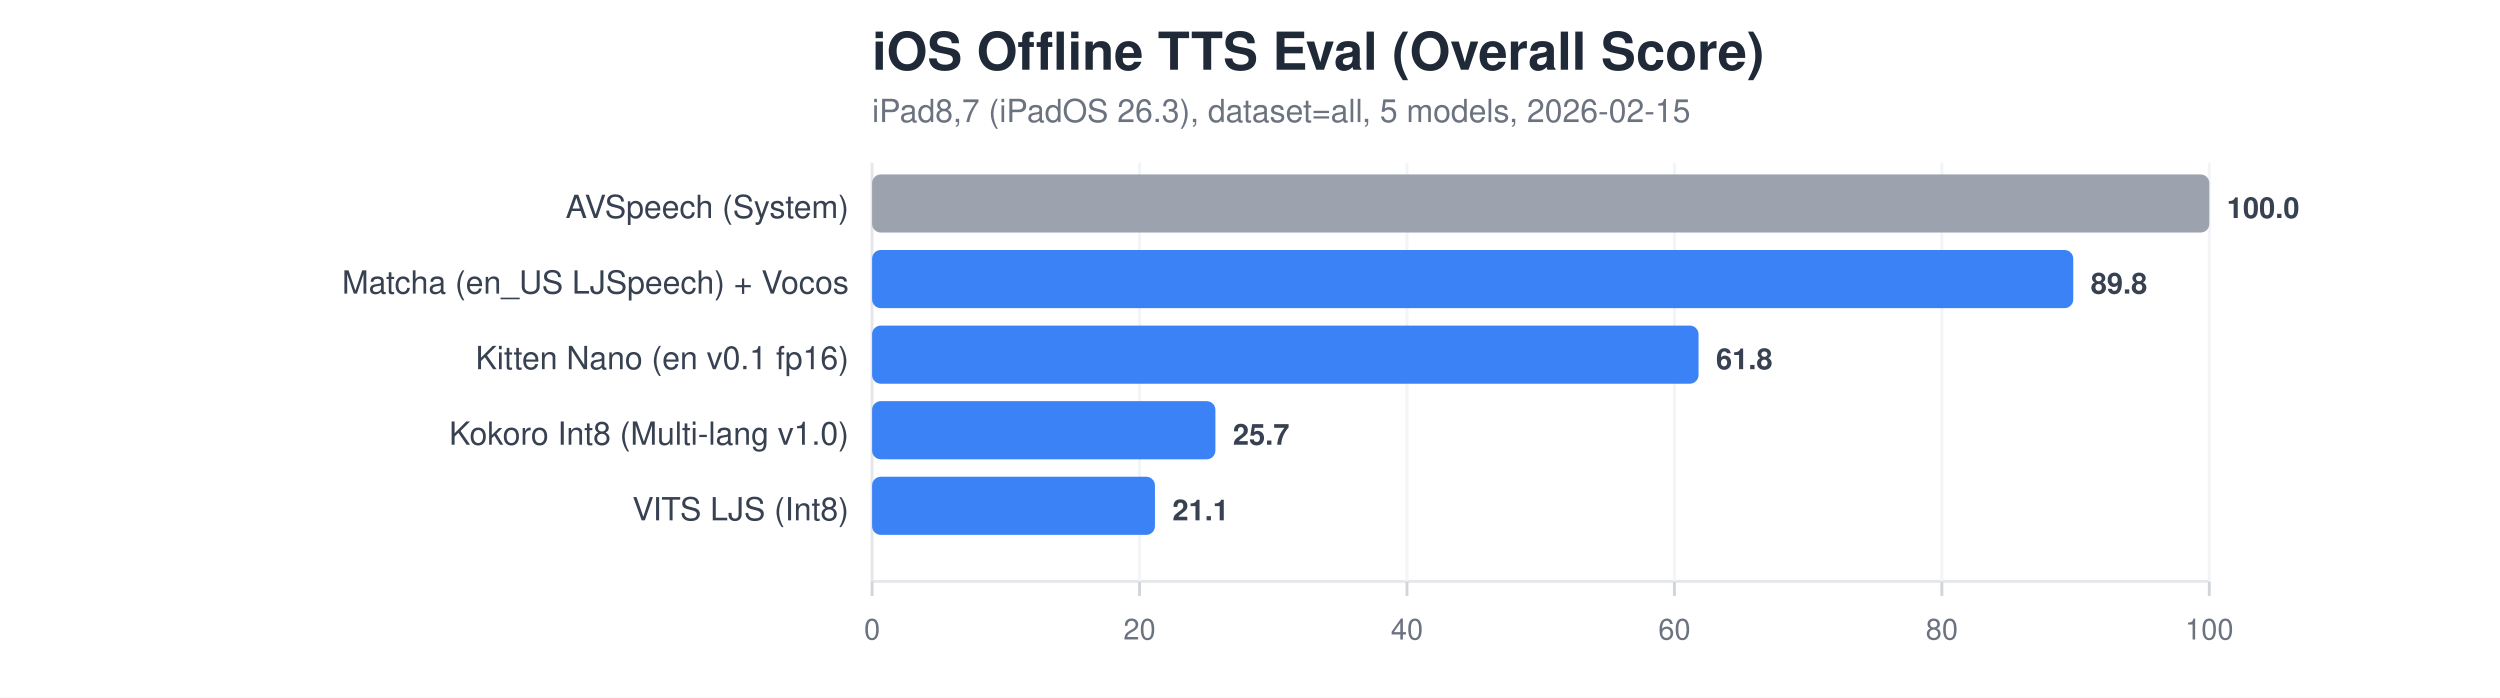
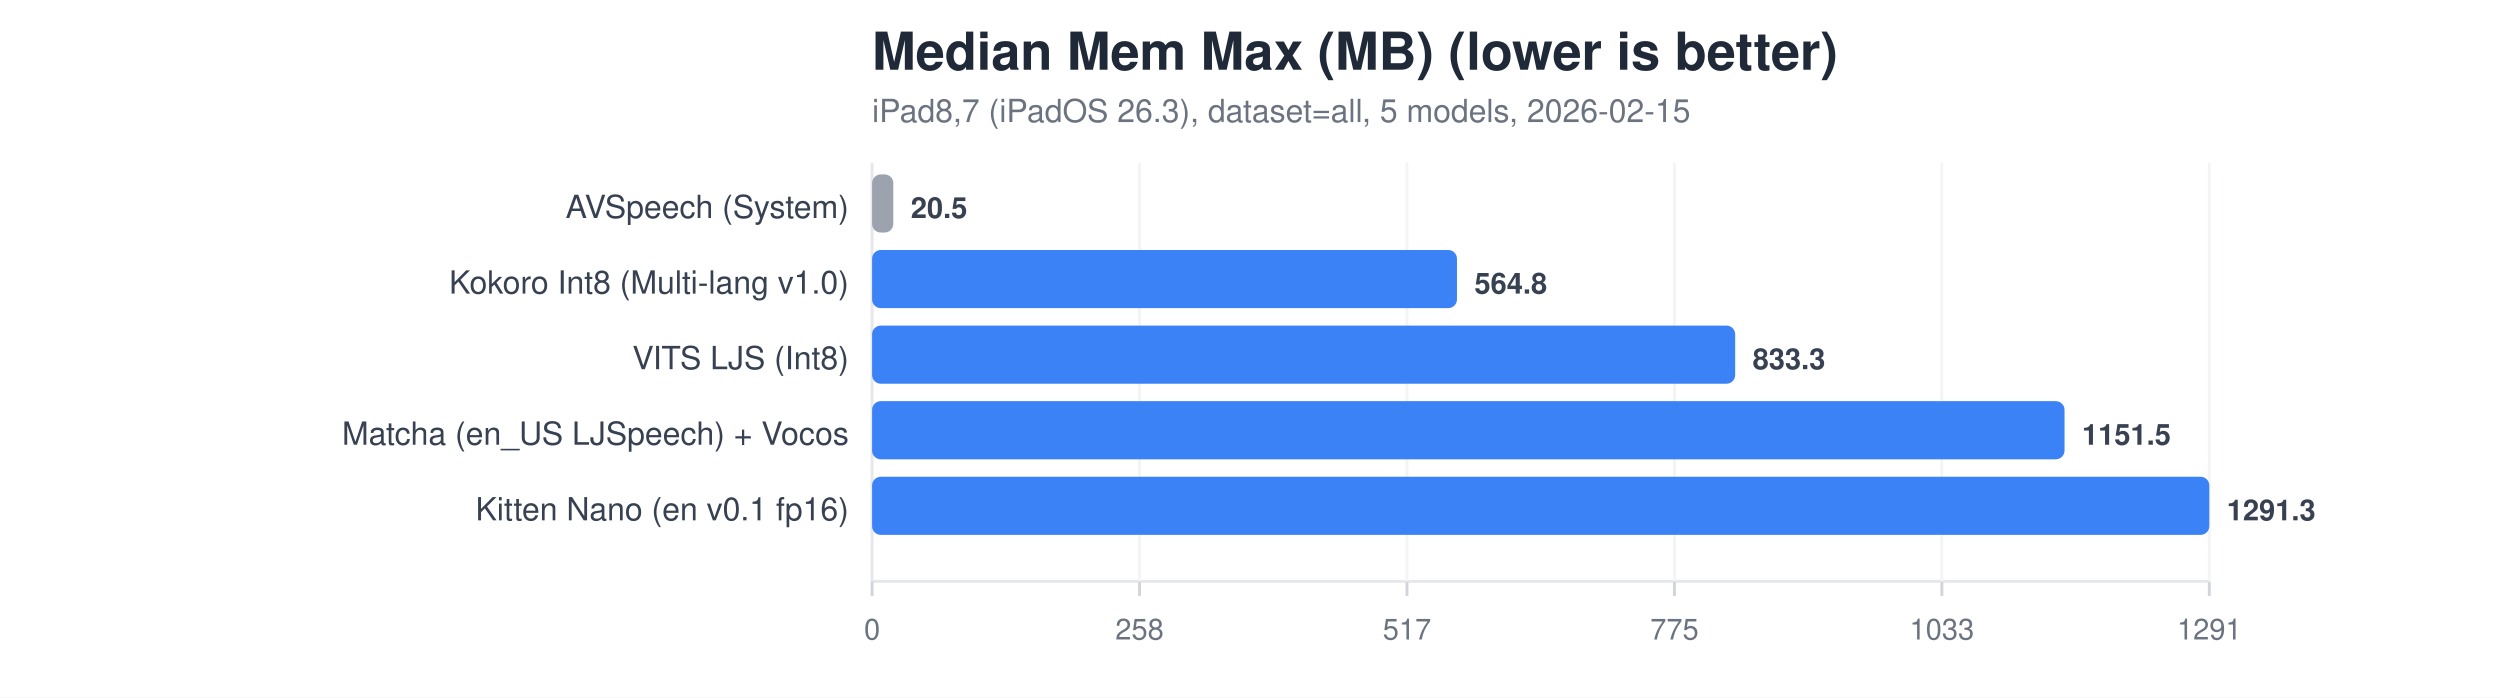
<svg xmlns="http://www.w3.org/2000/svg" width="860" height="240" viewBox="0 0 860 240">
  <style>
text { font-family: -apple-system, BlinkMacSystemFont, 'Segoe UI', Helvetica, Arial, sans-serif; }
.title { font-size: 18px; font-weight: 700; fill: #1f2937; }
.subtitle { font-size: 11px; fill: #6b7280; }
.axis { font-size: 10px; fill: #6b7280; }
.label { font-size: 11px; fill: #374151; }
.value { font-size: 10px; fill: #374151; font-weight: 600; }
</style>
  <rect width="100%" height="100%" fill="#ffffff" />
-   <text x="300" y="24" class="title">iOS Offline TTS Eval (Overall Score)</text>
+   <text x="300" y="24" class="title">Median Mem Max (MB) (lower is better)</text>
  <text x="300" y="42" class="subtitle">iPad8,7 (iPadOS 26.3), dataset=all, 5 models, 2026-02-15</text>
  <line x1="300" y1="56" x2="300" y2="200" stroke="#e5e7eb" />
  <line x1="300" y1="200" x2="760" y2="200" stroke="#e5e7eb" />
  <line x1="300.0" y1="200" x2="300.0" y2="205" stroke="#d1d5db" />
  <text x="300.0" y="220" text-anchor="middle" class="axis">0</text>
  <line x1="392.0" y1="200" x2="392.0" y2="205" stroke="#d1d5db" />
-   <text x="392.0" y="220" text-anchor="middle" class="axis">20</text>
+   <text x="392.0" y="220" text-anchor="middle" class="axis">258</text>
  <line x1="392.0" y1="56" x2="392.0" y2="200" stroke="#f3f4f6" />
  <line x1="484.0" y1="200" x2="484.0" y2="205" stroke="#d1d5db" />
-   <text x="484.0" y="220" text-anchor="middle" class="axis">40</text>
+   <text x="484.0" y="220" text-anchor="middle" class="axis">517</text>
  <line x1="484.0" y1="56" x2="484.0" y2="200" stroke="#f3f4f6" />
  <line x1="576.0" y1="200" x2="576.0" y2="205" stroke="#d1d5db" />
-   <text x="576.0" y="220" text-anchor="middle" class="axis">60</text>
+   <text x="576.0" y="220" text-anchor="middle" class="axis">775</text>
  <line x1="576.0" y1="56" x2="576.0" y2="200" stroke="#f3f4f6" />
  <line x1="668.0" y1="200" x2="668.0" y2="205" stroke="#d1d5db" />
-   <text x="668.0" y="220" text-anchor="middle" class="axis">80</text>
+   <text x="668.0" y="220" text-anchor="middle" class="axis">1033</text>
  <line x1="668.0" y1="56" x2="668.0" y2="200" stroke="#f3f4f6" />
  <line x1="760.0" y1="200" x2="760.0" y2="205" stroke="#d1d5db" />
-   <text x="760.0" y="220" text-anchor="middle" class="axis">100</text>
+   <text x="760.0" y="220" text-anchor="middle" class="axis">1291</text>
  <line x1="760.0" y1="56" x2="760.0" y2="200" stroke="#f3f4f6" />
  <text x="292" y="75" text-anchor="end" class="label">AVSpeech (System)</text>
-   <rect x="300" y="60" width="460.0" height="20" rx="3" fill="#9ca3af" />
-   <text x="766.0" y="75" class="value">100.0</text>
-   <text x="292" y="101" text-anchor="end" class="label">Matcha (en_US LJSpeech) + Vocos</text>
-   <rect x="300" y="86" width="413.2" height="20" rx="3" fill="#3b82f6" />
-   <text x="719.2" y="101" class="value">89.8</text>
-   <text x="292" y="127" text-anchor="end" class="label">Kitten Nano (en v0.1 fp16)</text>
-   <rect x="300" y="112" width="284.3" height="20" rx="3" fill="#3b82f6" />
-   <text x="590.3" y="127" class="value">61.8</text>
-   <text x="292" y="153" text-anchor="end" class="label">Kokoro Int8 (Multi-lang v1.0)</text>
-   <rect x="300" y="138" width="118.1" height="20" rx="3" fill="#3b82f6" />
-   <text x="424.1" y="153" class="value">25.7</text>
-   <text x="292" y="179" text-anchor="end" class="label">VITS LJS (Int8)</text>
-   <rect x="300" y="164" width="97.3" height="20" rx="3" fill="#3b82f6" />
-   <text x="403.3" y="179" class="value">21.1</text>
+   <rect x="300" y="60" width="7.3" height="20" rx="3" fill="#9ca3af" />
+   <text x="313.3" y="75" class="value">20.5</text>
+   <text x="292" y="101" text-anchor="end" class="label">Kokoro Int8 (Multi-lang v1.0)</text>
+   <rect x="300" y="86" width="201.2" height="20" rx="3" fill="#3b82f6" />
+   <text x="507.2" y="101" class="value">564.8</text>
+   <text x="292" y="127" text-anchor="end" class="label">VITS LJS (Int8)</text>
+   <rect x="300" y="112" width="296.9" height="20" rx="3" fill="#3b82f6" />
+   <text x="602.9" y="127" class="value">833.3</text>
+   <text x="292" y="153" text-anchor="end" class="label">Matcha (en_US LJSpeech) + Vocos</text>
+   <rect x="300" y="138" width="410.2" height="20" rx="3" fill="#3b82f6" />
+   <text x="716.2" y="153" class="value">1151.5</text>
+   <text x="292" y="179" text-anchor="end" class="label">Kitten Nano (en v0.1 fp16)</text>
+   <rect x="300" y="164" width="460.0" height="20" rx="3" fill="#3b82f6" />
+   <text x="766.0" y="179" class="value">1291.3</text>
</svg>
